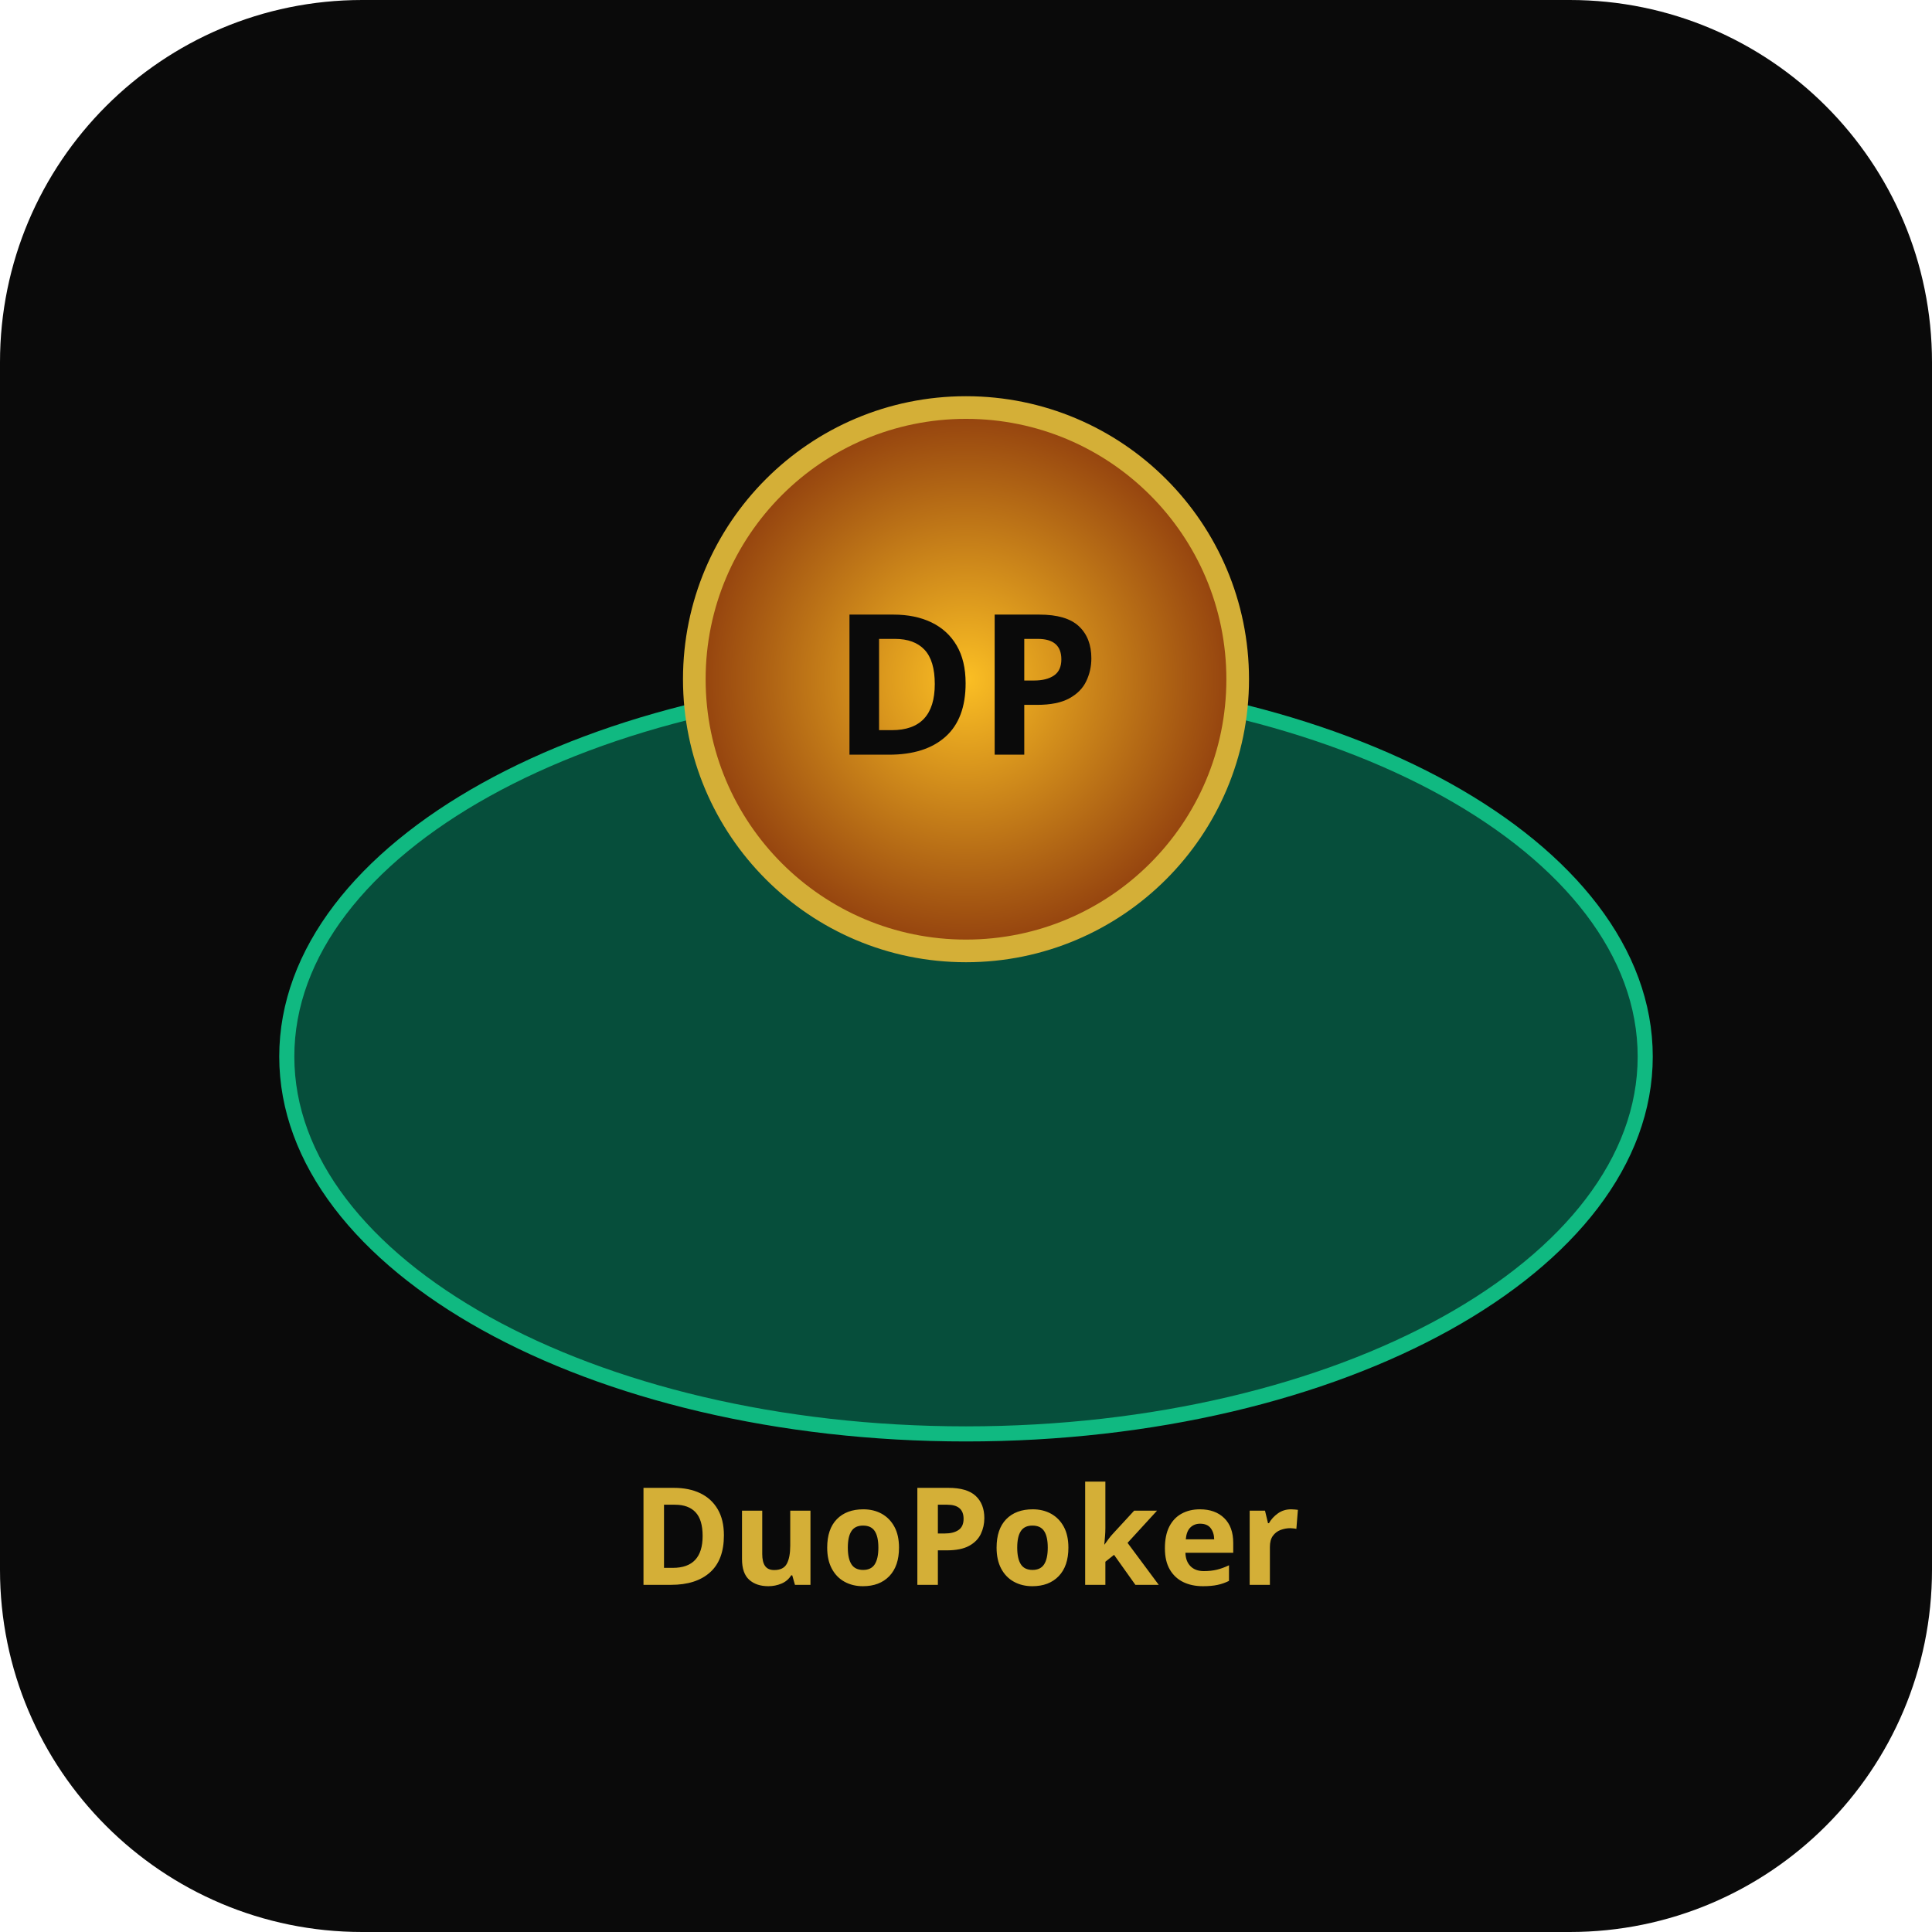
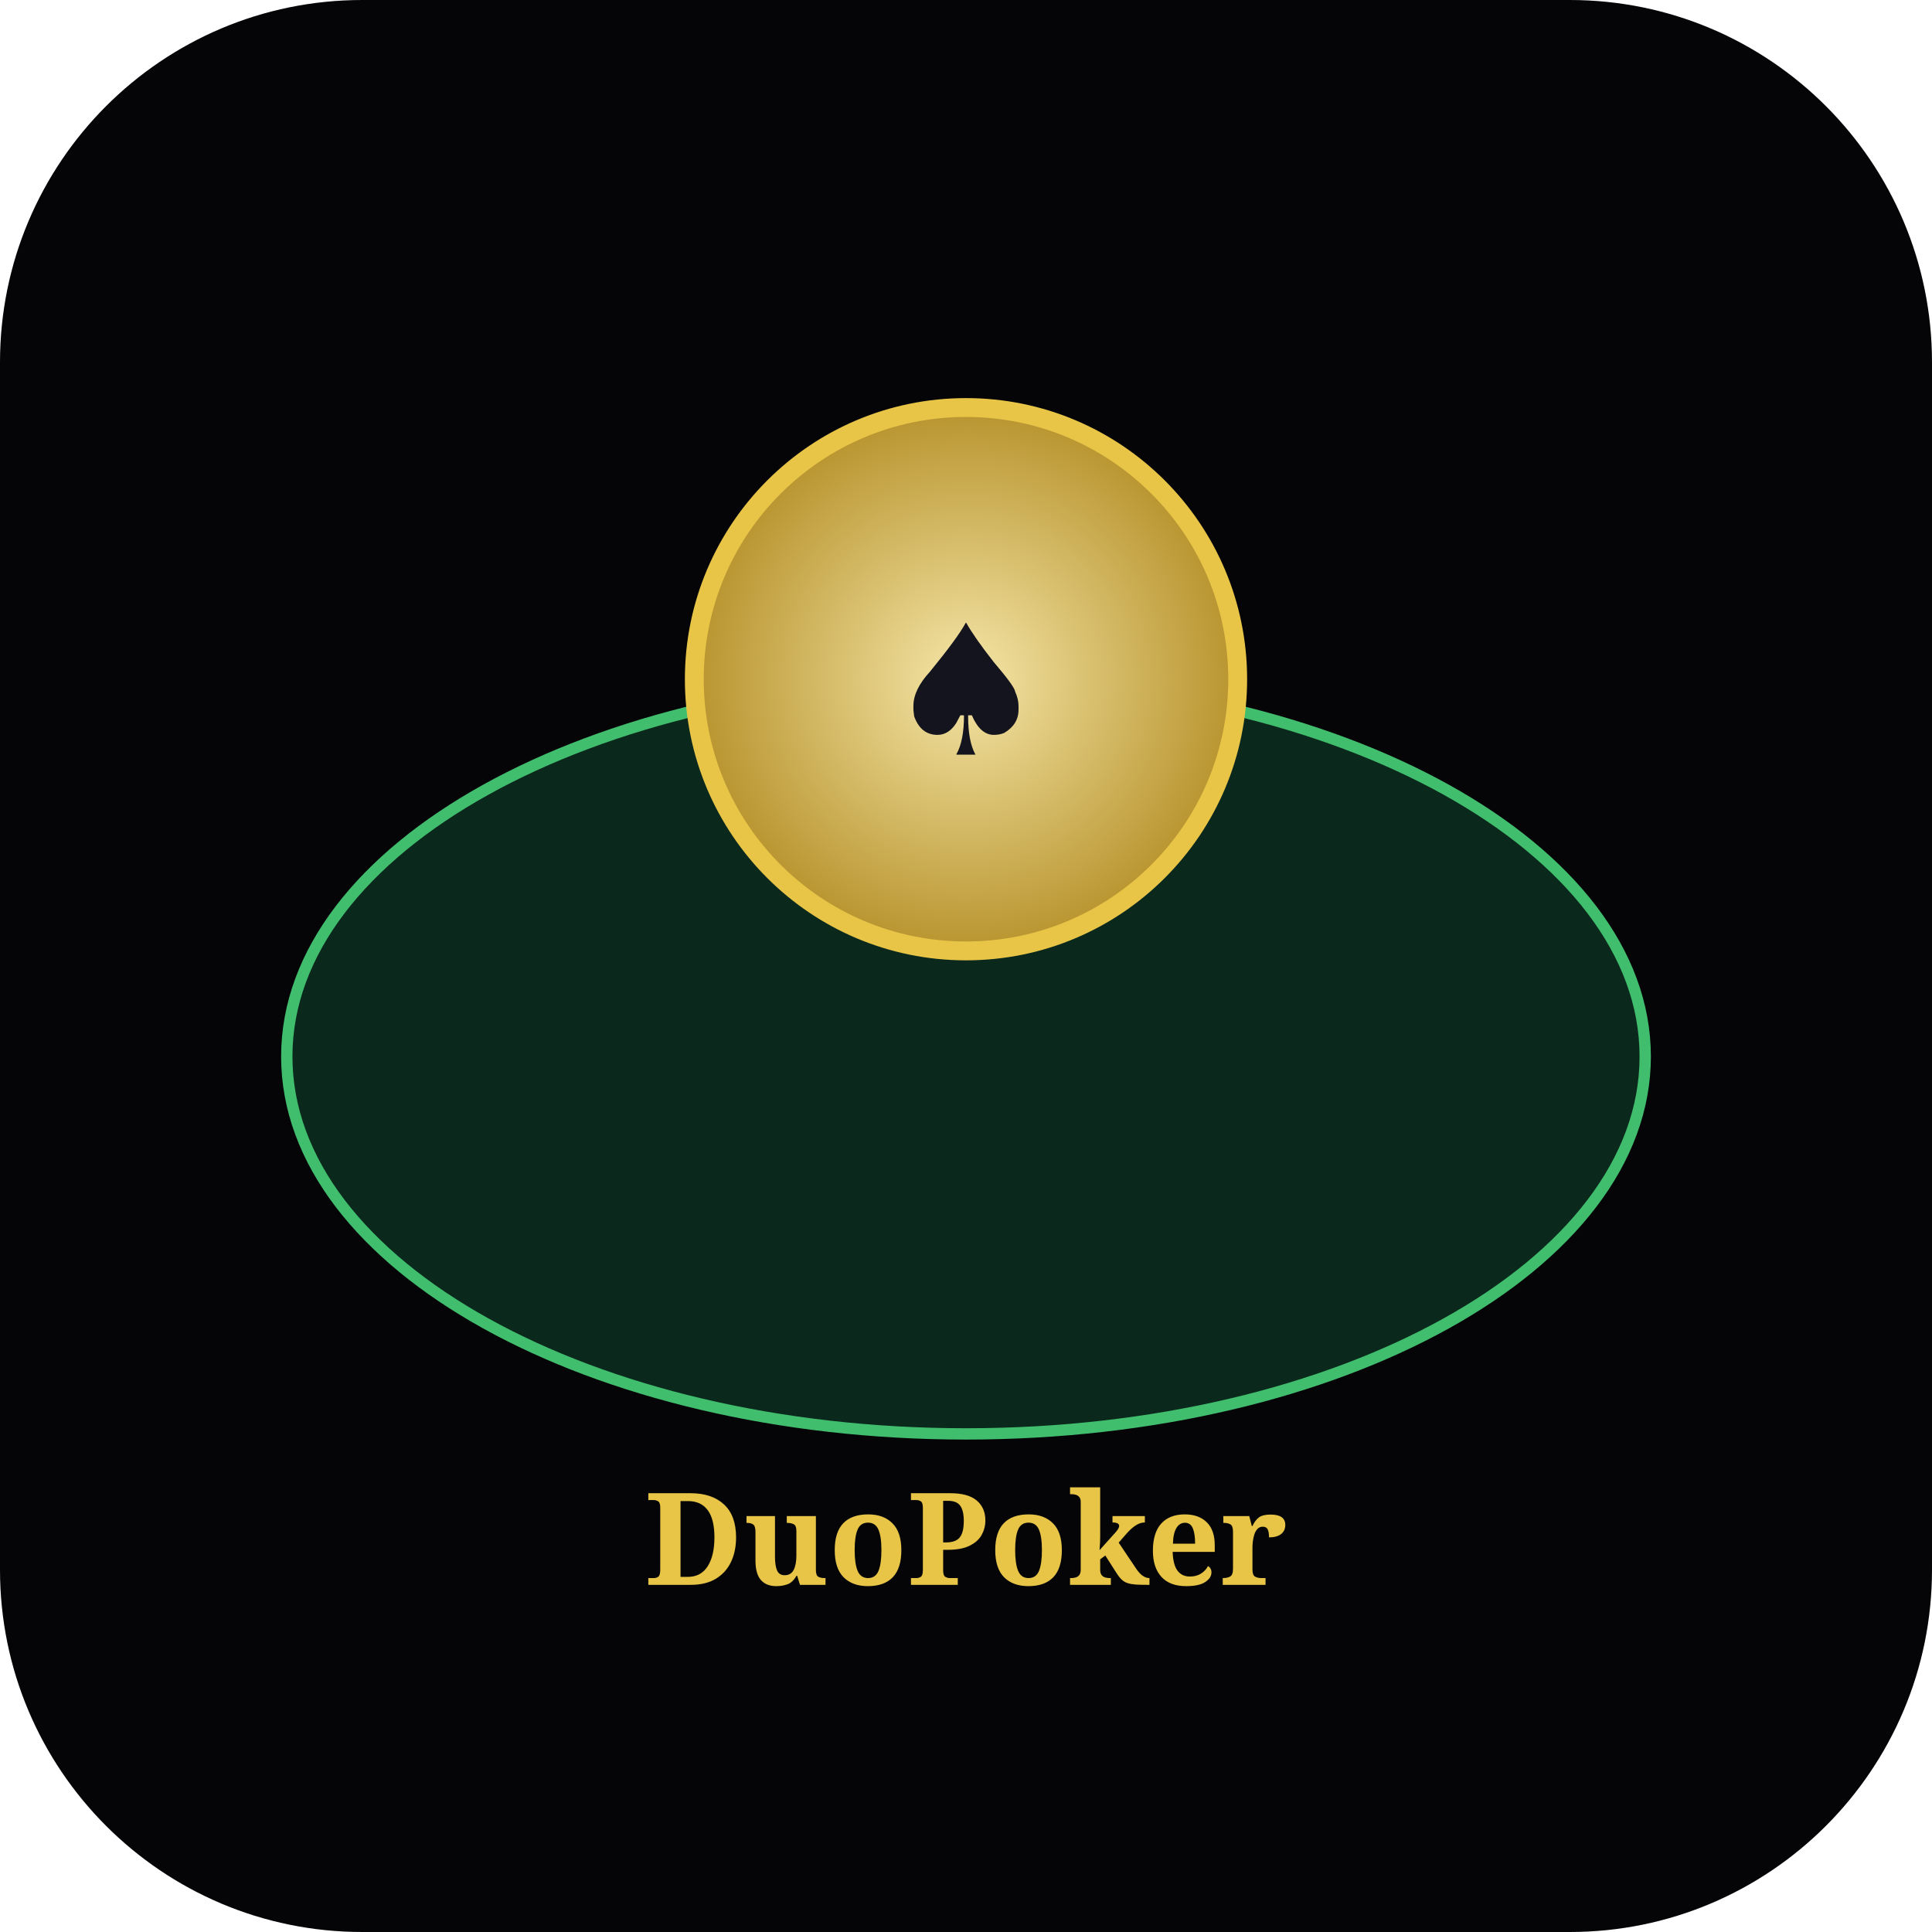
<svg xmlns="http://www.w3.org/2000/svg" viewBox="0 0 512 512" fill="none">
-   <rect width="512" height="512" rx="96" fill="#0A0A0A" />
-   <ellipse cx="256" cy="280" rx="180" ry="100" fill="#064E3B" stroke="#10B981" stroke-width="4" />
-   <circle cx="256" cy="180" r="72" fill="url(#iconChip)" stroke="#D4AF37" stroke-width="6" />
-   <text x="256" y="200" text-anchor="middle" fill="#0A0A0A" font-family="system-ui,sans-serif" font-size="52" font-weight="800">DP</text>
-   <text x="256" y="420" text-anchor="middle" fill="#D4AF37" font-family="system-ui,sans-serif" font-size="36" font-weight="700">DuoPoker</text>
  <defs>
    <radialGradient id="iconChip" cx="50%" cy="50%" r="50%">
-       <stop stop-color="#FBBF24" />
-       <stop offset="1" stop-color="#92400E" />
+       <stop stop-color="#f5e6a8" />
+       <stop offset="1" stop-color="#b8942e" />
    </radialGradient>
+     <linearGradient id="iconBg" x1="0" y1="0" x2="512" y2="512">
+       <stop stop-color="#050508" />
+       <stop offset="1" stop-color="#0c1218" />
+     </linearGradient>
  </defs>
+   <rect width="512" height="512" rx="96" fill="url(#iconBg)" />
+   <ellipse cx="256" cy="280" rx="180" ry="100" fill="#0a2e1f" stroke="#4ade80" stroke-width="3" opacity="0.85" />
+   <circle cx="256" cy="180" r="72" fill="url(#iconChip)" stroke="#e8c547" stroke-width="5" />
+   <text x="256" y="200" text-anchor="middle" fill="#14141f" font-family="Georgia,serif" font-size="48" font-weight="700">♠</text>
+   <text x="256" y="420" text-anchor="middle" fill="#e8c547" font-family="Georgia,serif" font-size="34" font-weight="600">DuoPoker</text>
</svg>
